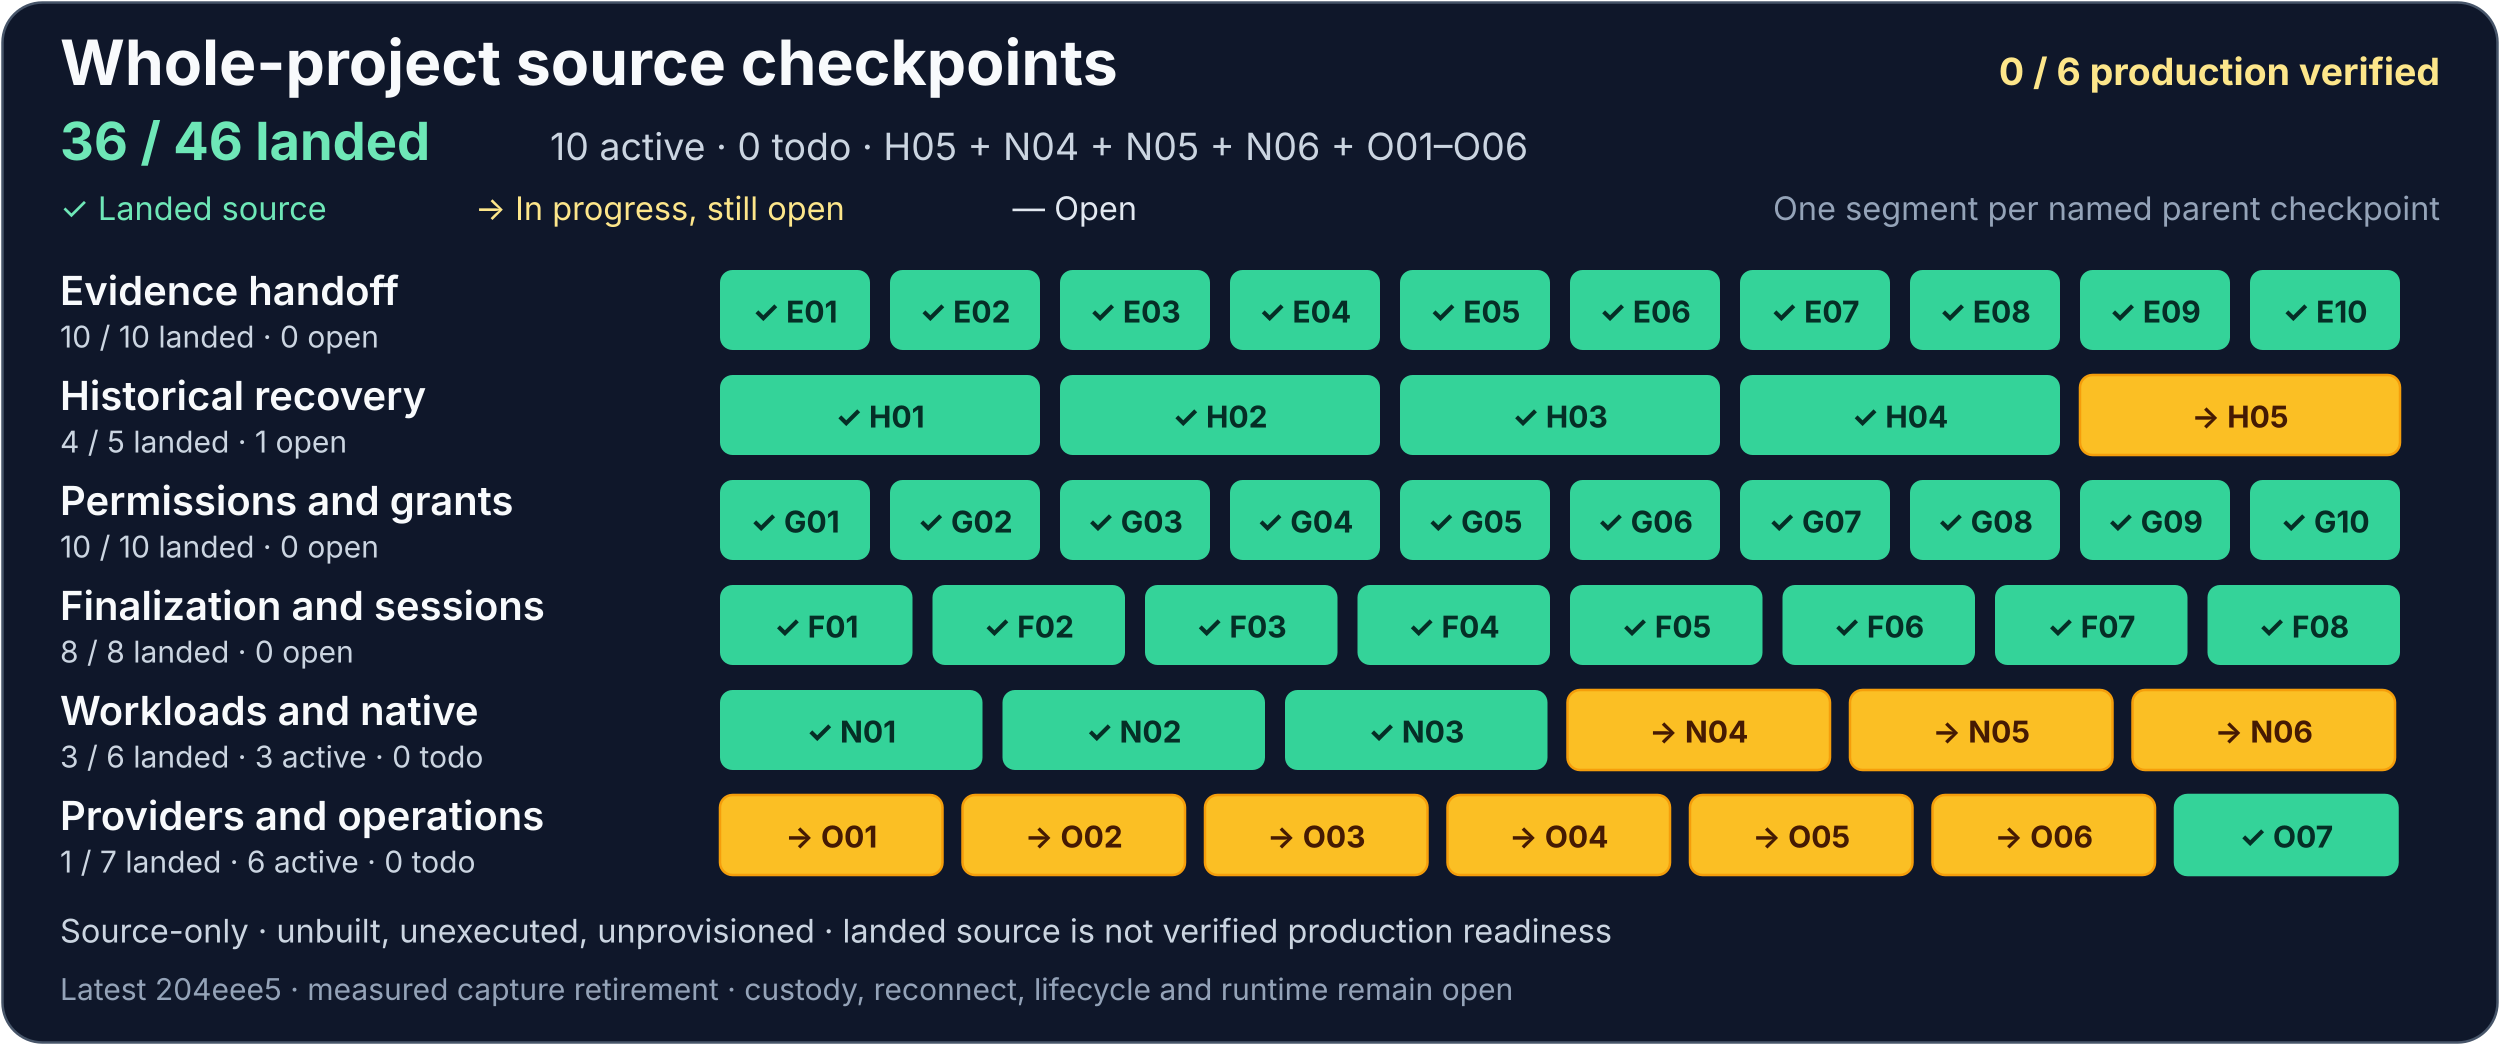
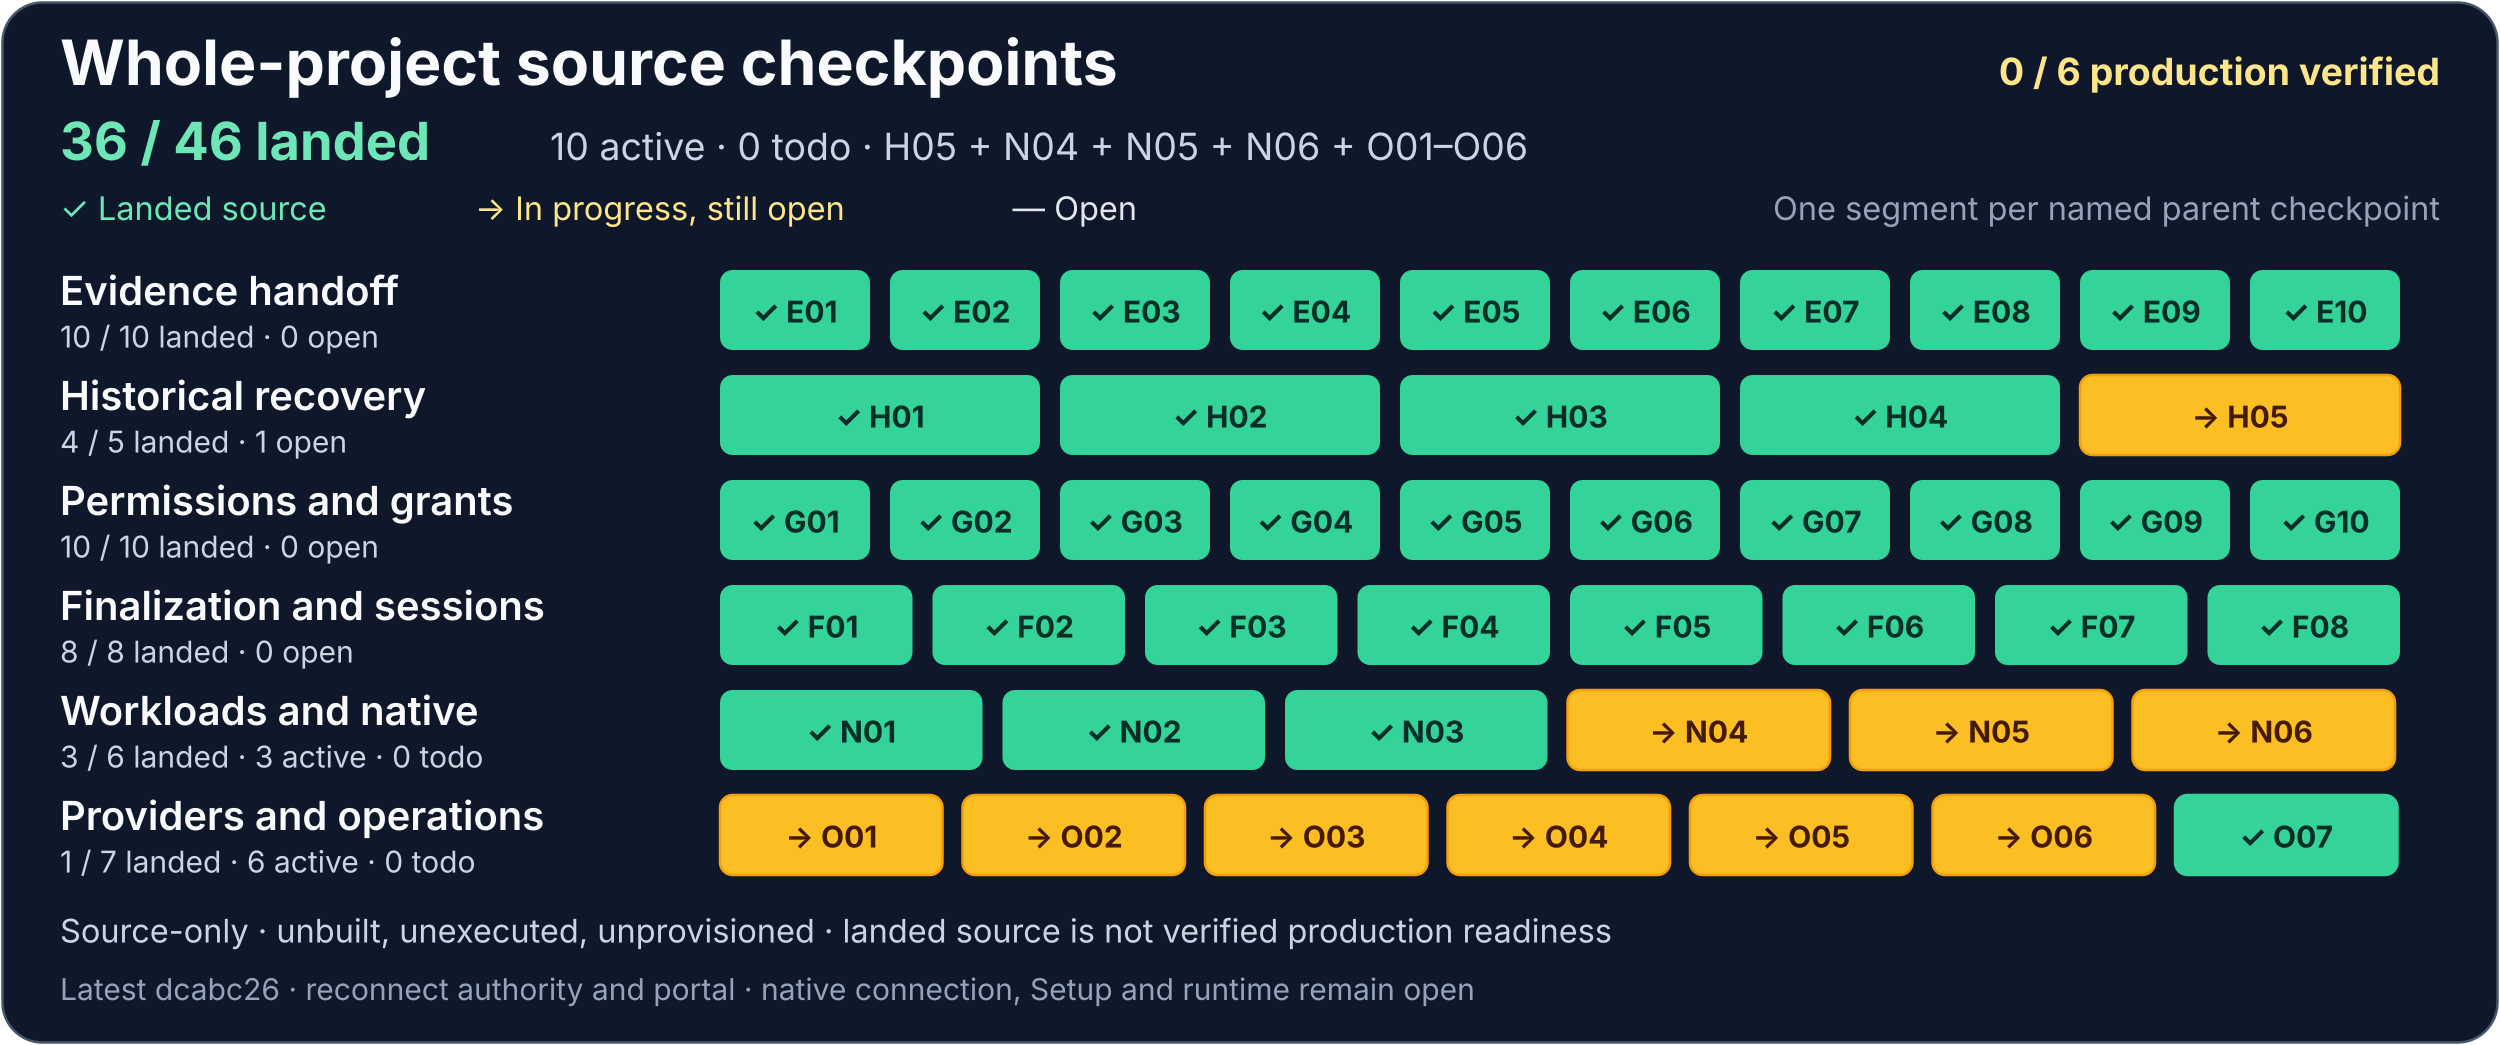
<svg xmlns="http://www.w3.org/2000/svg" width="1000" height="418" viewBox="0 0 1000 418" role="img" aria-labelledby="project-title project-description">
  <rect x="1" y="1" width="998" height="416" rx="16" fill="#0f172a" stroke="#475569" />
  <g font-family="system-ui, -apple-system, Segoe UI, sans-serif">
    <text x="24" y="34" fill="#f8fafc" font-size="25" font-weight="700">Whole-project source checkpoints</text>
    <text x="976" y="34" text-anchor="end" fill="#fde68a" font-size="15" font-weight="700">0 / 6 production verified</text>
    <text x="24" y="64" fill="#6ee7b7" font-size="21" font-weight="700">36 / 46 landed</text>
    <text x="220" y="64" fill="#cbd5e1" font-size="15">10 active · 0 todo · H05 + N04 + N05 + N06 + O01–O06</text>
    <text x="24" y="88" fill="#6ee7b7" font-size="13">✓ Landed source</text>
    <text x="190" y="88" fill="#fde68a" font-size="13">→ In progress, still open</text>
    <text x="405" y="88" fill="#e2e8f0" font-size="13">— Open</text>
    <text x="976" y="88" text-anchor="end" fill="#94a3b8" font-size="13">One segment per named parent checkpoint</text>
    <g aria-label="Evidence handoff: 10 of 10 landed, zero open">
      <text x="24" y="122" fill="#f8fafc" font-size="16" font-weight="600">Evidence handoff</text>
      <text x="24" y="139" fill="#cbd5e1" font-size="12">10 / 10 landed · 0 open</text>
      <g fill="#34d399">
        <rect x="288" y="108" width="60" height="32" rx="5" />
        <rect x="356" y="108" width="60" height="32" rx="5" />
        <rect x="424" y="108" width="60" height="32" rx="5" />
        <rect x="492" y="108" width="60" height="32" rx="5" />
        <rect x="560" y="108" width="60" height="32" rx="5" />
        <rect x="628" y="108" width="60" height="32" rx="5" />
        <rect x="696" y="108" width="60" height="32" rx="5" />
        <rect x="764" y="108" width="60" height="32" rx="5" />
        <rect x="832" y="108" width="60" height="32" rx="5" />
        <rect x="900" y="108" width="60" height="32" rx="5" />
      </g>
      <g fill="#052e26" font-size="12" font-weight="700" text-anchor="middle">
        <text x="318" y="129">✓ E01</text>
        <text x="386" y="129">✓ E02</text>
        <text x="454" y="129">✓ E03</text>
        <text x="522" y="129">✓ E04</text>
        <text x="590" y="129">✓ E05</text>
        <text x="658" y="129">✓ E06</text>
        <text x="726" y="129">✓ E07</text>
        <text x="794" y="129">✓ E08</text>
        <text x="862" y="129">✓ E09</text>
        <text x="930" y="129">✓ E10</text>
      </g>
    </g>
    <g aria-label="Historical recovery: 4 of 5 landed, one open">
      <text x="24" y="164" fill="#f8fafc" font-size="16" font-weight="600">Historical recovery</text>
      <text x="24" y="181" fill="#cbd5e1" font-size="12">4 / 5 landed · 1 open</text>
      <g fill="#34d399">
        <rect x="288" y="150" width="128" height="32" rx="5" />
        <rect x="424" y="150" width="128" height="32" rx="5" />
        <rect x="560" y="150" width="128" height="32" rx="5" />
        <rect x="696" y="150" width="128" height="32" rx="5" />
      </g>
      <a href="https://github.com/AndrewMohawk/serverware/commit/8af9c50398304ee69f9c3af85b1f4a52e4f2f6c0">
        <rect x="832" y="150" width="128" height="32" rx="5" fill="#fbbf24" stroke="#f59e0b" />
      </a>
      <g fill="#052e26" font-size="12" font-weight="700" text-anchor="middle">
        <text x="352" y="171">✓ H01</text>
        <text x="488" y="171">✓ H02</text>
        <text x="624" y="171">✓ H03</text>
        <text x="760" y="171">✓ H04</text>
        <text x="896" y="171" fill="#451a03">→ H05</text>
      </g>
    </g>
    <g aria-label="Permissions and grants: 10 of 10 landed, zero open">
      <text x="24" y="206" fill="#f8fafc" font-size="16" font-weight="600">Permissions and grants</text>
      <text x="24" y="223" fill="#cbd5e1" font-size="12">10 / 10 landed · 0 open</text>
      <g fill="#34d399">
        <rect x="288" y="192" width="60" height="32" rx="5" />
        <rect x="356" y="192" width="60" height="32" rx="5" />
        <rect x="424" y="192" width="60" height="32" rx="5" />
        <rect x="492" y="192" width="60" height="32" rx="5" />
        <rect x="560" y="192" width="60" height="32" rx="5" />
        <rect x="628" y="192" width="60" height="32" rx="5" />
        <rect x="696" y="192" width="60" height="32" rx="5" />
        <rect x="764" y="192" width="60" height="32" rx="5" />
        <rect x="832" y="192" width="60" height="32" rx="5" />
        <rect x="900" y="192" width="60" height="32" rx="5" />
      </g>
      <g fill="#052e26" font-size="12" font-weight="700" text-anchor="middle">
        <text x="318" y="213">✓ G01</text>
        <text x="386" y="213">✓ G02</text>
        <text x="454" y="213">✓ G03</text>
        <text x="522" y="213">✓ G04</text>
        <text x="590" y="213">✓ G05</text>
        <text x="658" y="213">✓ G06</text>
        <text x="726" y="213">✓ G07</text>
        <text x="794" y="213">✓ G08</text>
        <text x="862" y="213">✓ G09</text>
        <text x="930" y="213">✓ G10</text>
      </g>
    </g>
    <g aria-label="Finalization and sessions: 8 of 8 landed, zero open">
      <text x="24" y="248" fill="#f8fafc" font-size="16" font-weight="600">Finalization and sessions</text>
      <text x="24" y="265" fill="#cbd5e1" font-size="12">8 / 8 landed · 0 open</text>
      <g fill="#34d399">
        <rect x="288" y="234" width="77" height="32" rx="5" />
        <rect x="373" y="234" width="77" height="32" rx="5" />
        <rect x="458" y="234" width="77" height="32" rx="5" />
        <rect x="543" y="234" width="77" height="32" rx="5" />
        <rect x="628" y="234" width="77" height="32" rx="5" />
        <rect x="713" y="234" width="77" height="32" rx="5" />
        <rect x="798" y="234" width="77" height="32" rx="5" />
      </g>
      <rect x="883" y="234" width="77" height="32" rx="5" fill="#34d399" />
      <g fill="#052e26" font-size="12" font-weight="700" text-anchor="middle">
        <text x="326.5" y="255">✓ F01</text>
        <text x="411.5" y="255">✓ F02</text>
        <text x="496.5" y="255">✓ F03</text>
        <text x="581.5" y="255">✓ F04</text>
        <text x="666.5" y="255">✓ F05</text>
        <text x="751.5" y="255">✓ F06</text>
        <text x="836.5" y="255">✓ F07</text>
        <text x="921.5" y="255">✓ F08</text>
      </g>
    </g>
    <g aria-label="Workloads and native: 3 of 6 landed, three active and zero todo">
      <text x="24" y="290" fill="#f8fafc" font-size="16" font-weight="600">Workloads and native</text>
      <text x="24" y="307" fill="#cbd5e1" font-size="12">3 / 6 landed · 3 active · 0 todo</text>
      <g fill="#34d399">
        <rect x="288" y="276" width="105" height="32" rx="5" />
        <rect x="401" y="276" width="105" height="32" rx="5" />
        <rect x="514" y="276" width="105" height="32" rx="5" />
      </g>
      <g fill="#334155" stroke="#94a3b8">
        <a href="https://github.com/AndrewMohawk/serverware/commit/e1dc72bdaadca4bbbfcf83108d63305b61ec2f88">
          <rect x="627" y="276" width="105" height="32" rx="5" fill="#fbbf24" stroke="#f59e0b" />
        </a>
        <a href="https://github.com/AndrewMohawk/serverware/commit/e1dc72bdaadca4bbbfcf83108d63305b61ec2f88">
          <rect x="740" y="276" width="105" height="32" rx="5" fill="#fbbf24" stroke="#f59e0b" />
        </a>
        <a href="https://github.com/AndrewMohawk/serverware/commit/204eee52ad2fe143caab3077e3ff07a6cd976b8a">
          <rect x="853" y="276" width="105" height="32" rx="5" fill="#fbbf24" stroke="#f59e0b" />
        </a>
      </g>
      <g font-size="12" font-weight="700" text-anchor="middle">
        <text x="340.5" y="297" fill="#052e26">✓ N01</text>
        <text x="453.5" y="297" fill="#052e26">✓ N02</text>
        <text x="566.5" y="297" fill="#052e26">✓ N03</text>
        <text x="679.5" y="297" fill="#451a03">→ N04</text>
        <text x="792.5" y="297" fill="#451a03">→ N05</text>
        <text x="905.5" y="297" fill="#451a03">→ N06</text>
      </g>
    </g>
    <g aria-label="Providers and operations: one of 7 landed, six active and zero todo">
      <text x="24" y="332" fill="#f8fafc" font-size="16" font-weight="600">Providers and operations</text>
      <text x="24" y="349" fill="#cbd5e1" font-size="12">1 / 7 landed · 6 active · 0 todo</text>
      <g fill="#334155" stroke="#94a3b8">
-         <a href="https://github.com/AndrewMohawk/serverware/commit/204eee52ad2fe143caab3077e3ff07a6cd976b8a">
+         <a href="https://github.com/AndrewMohawk/serverware/commit/dcabc2653e415b169bfb6845bfda30810e68902e">
          <rect x="288" y="318" width="89" height="32" rx="5" fill="#fbbf24" stroke="#f59e0b" />
        </a>
-         <a href="https://github.com/AndrewMohawk/serverware/commit/204eee52ad2fe143caab3077e3ff07a6cd976b8a">
+         <a href="https://github.com/AndrewMohawk/serverware/commit/dcabc2653e415b169bfb6845bfda30810e68902e">
          <rect x="385" y="318" width="89" height="32" rx="5" fill="#fbbf24" stroke="#f59e0b" />
        </a>
        <a href="https://github.com/AndrewMohawk/serverware/commit/af90afda7cfdfaeaaae26d8e72b33738b6fba039">
          <rect x="482" y="318" width="89" height="32" rx="5" fill="#fbbf24" stroke="#f59e0b" />
        </a>
        <a href="https://github.com/AndrewMohawk/serverware/commit/204eee52ad2fe143caab3077e3ff07a6cd976b8a">
          <rect x="579" y="318" width="89" height="32" rx="5" fill="#fbbf24" stroke="#f59e0b" />
        </a>
        <a href="https://github.com/AndrewMohawk/serverware/commit/ed2b18fa8c3b5b21a994a4494dce8d3fee066bb5">
          <rect x="676" y="318" width="89" height="32" rx="5" fill="#fbbf24" stroke="#f59e0b" />
        </a>
        <a href="https://github.com/AndrewMohawk/serverware/commit/2ae9505c40c2af88bb7b376c7b47d79fa98d20e8">
          <rect x="773" y="318" width="89" height="32" rx="5" fill="#fbbf24" stroke="#f59e0b" />
        </a>
        <a href="https://github.com/AndrewMohawk/serverware/commit/7cd671059560973739792fe0d2b308b0e6fd6c66">
          <rect x="870" y="318" width="89" height="32" rx="5" fill="#34d399" stroke="#34d399" />
        </a>
      </g>
      <g fill="#e2e8f0" font-size="12" font-weight="700" text-anchor="middle">
        <text x="332.5" y="339" fill="#451a03">→ O01</text>
        <text x="429.5" y="339" fill="#451a03">→ O02</text>
        <text x="526.5" y="339" fill="#451a03">→ O03</text>
        <text x="623.5" y="339" fill="#451a03">→ O04</text>
        <text x="720.5" y="339" fill="#451a03">→ O05</text>
        <text x="817.5" y="339" fill="#451a03">→ O06</text>
        <text x="914.5" y="339" fill="#052e26">✓ O07</text>
      </g>
    </g>
    <text x="24" y="377" fill="#cbd5e1" font-size="13">Source-only · unbuilt, unexecuted, unprovisioned · landed source is not verified production readiness</text>
-     <text x="24" y="400" fill="#94a3b8" font-size="12">Latest 204eee5 · measured capture retirement · custody, reconnect, lifecycle and runtime remain open</text>
+     <text x="24" y="400" fill="#94a3b8" font-size="12">Latest dcabc26 · reconnect authority and portal · native connection, Setup and runtime remain open</text>
  </g>
</svg>
